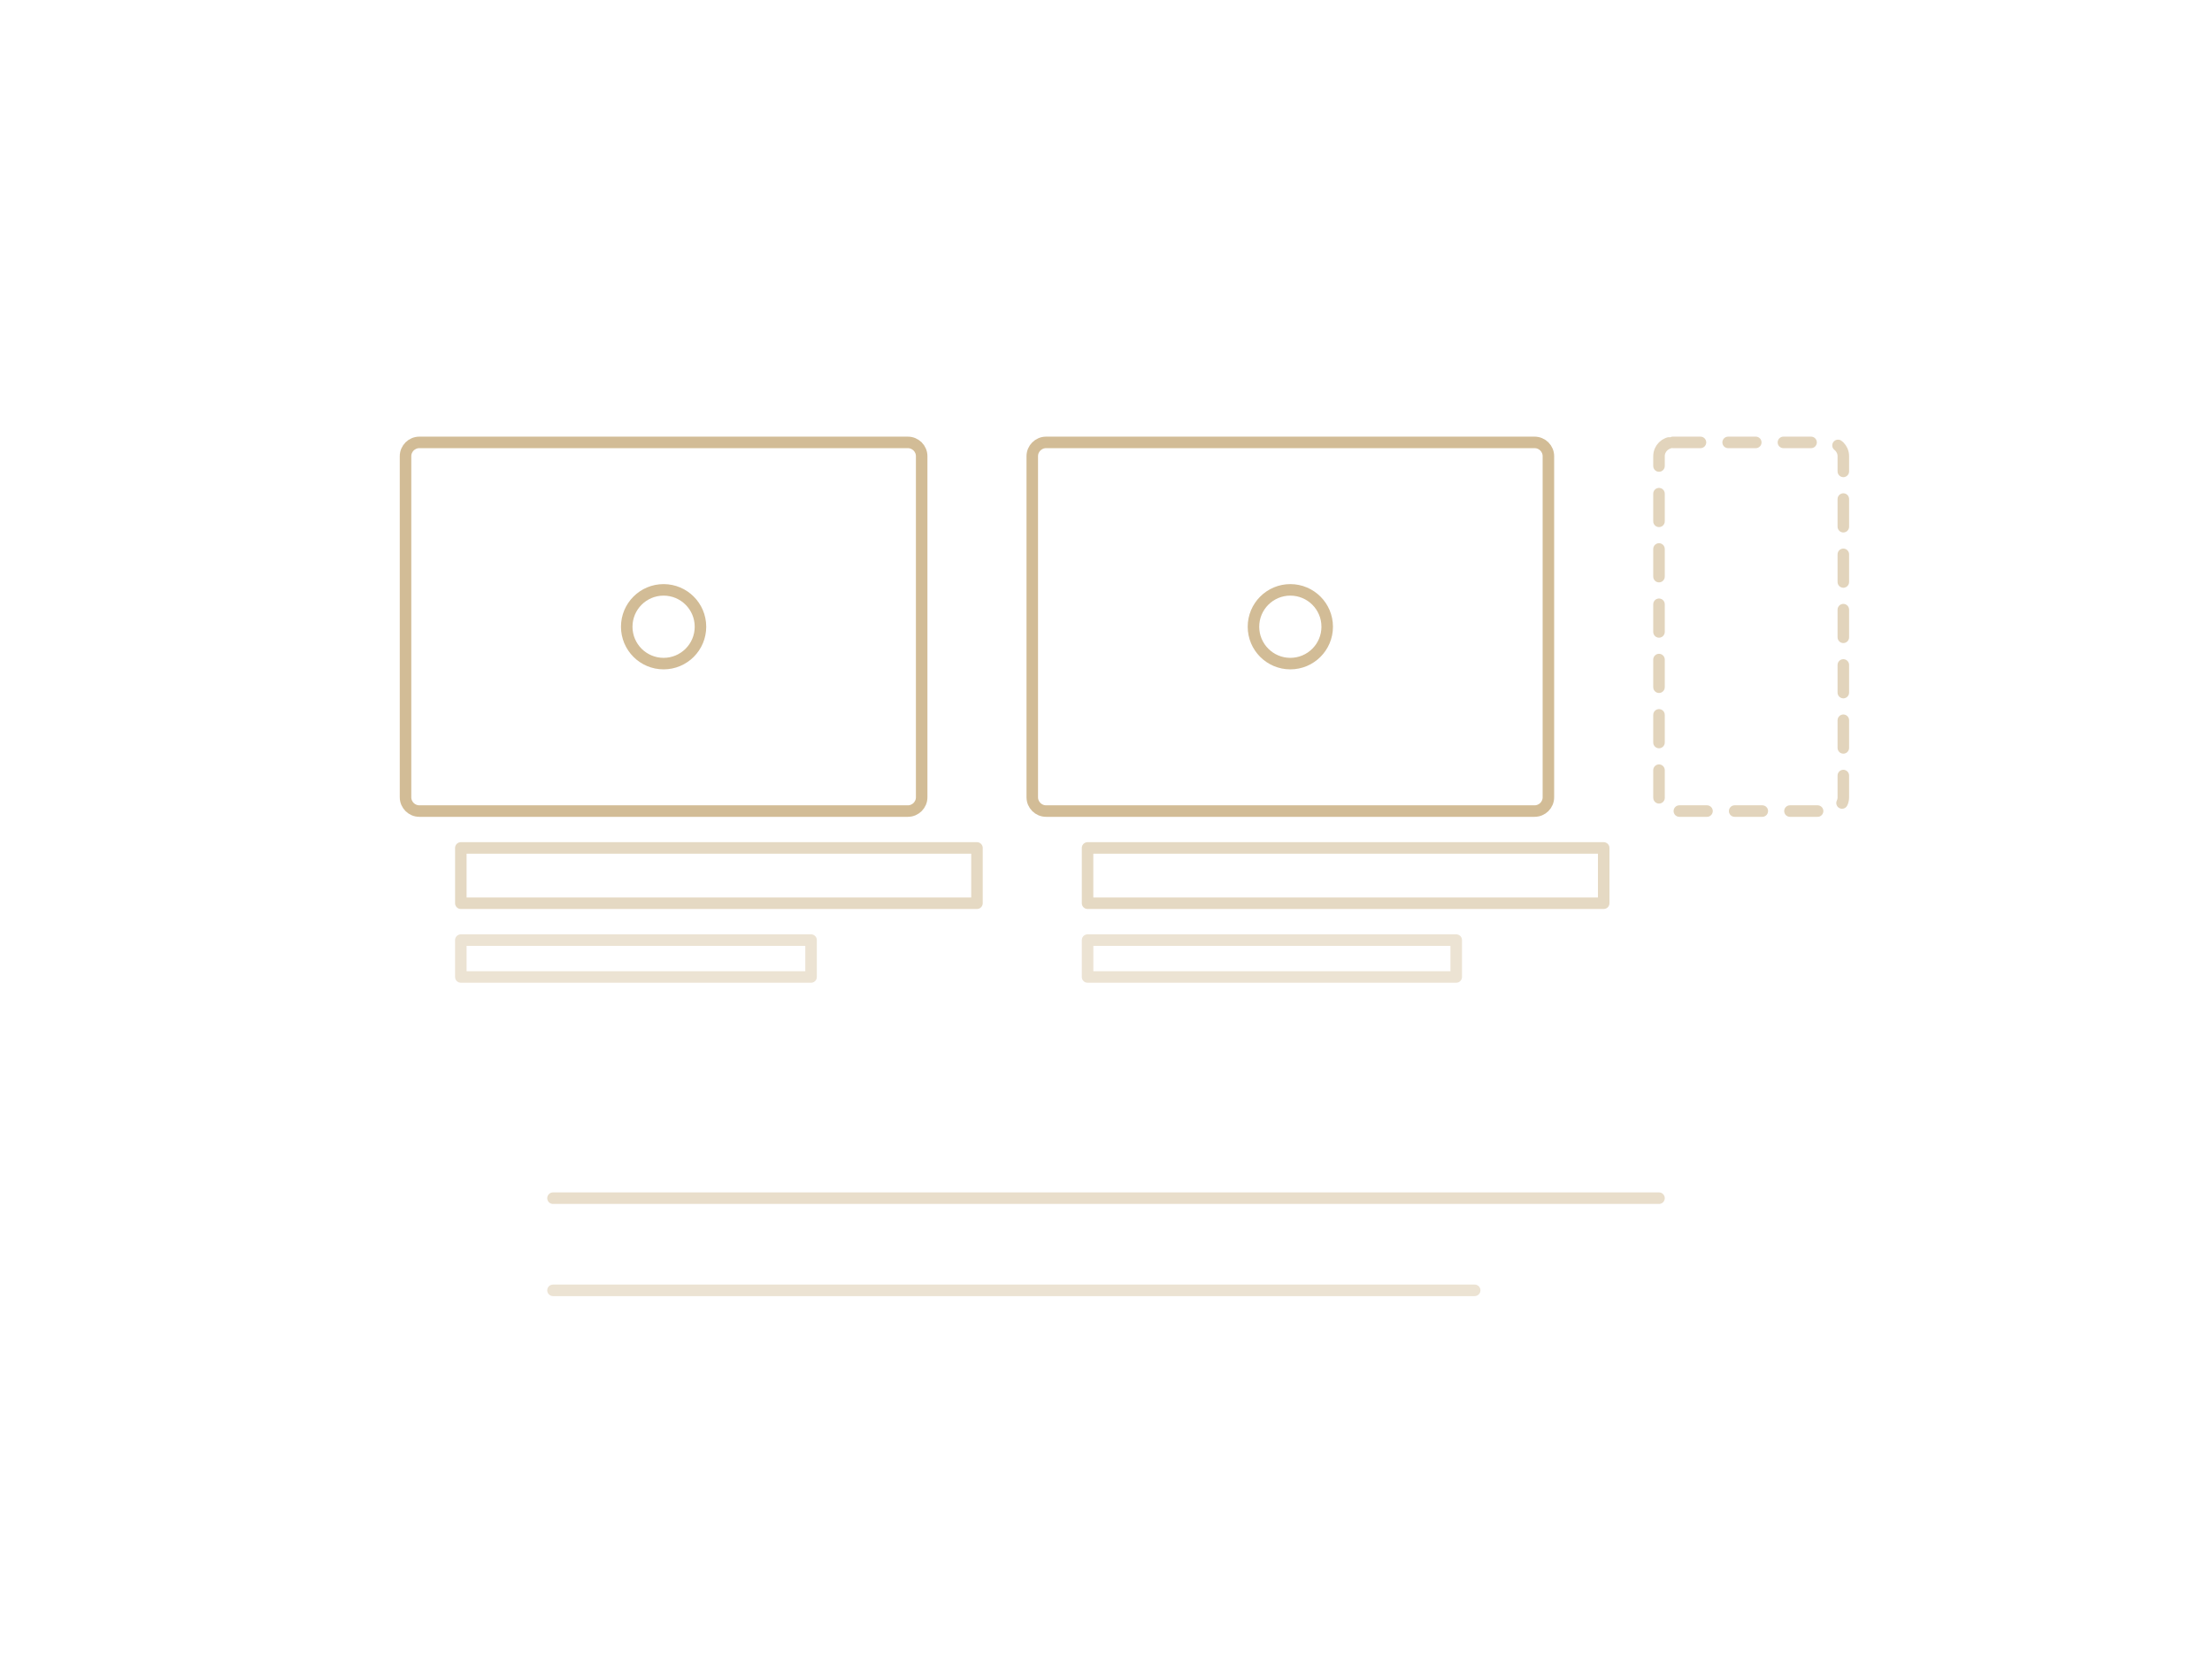
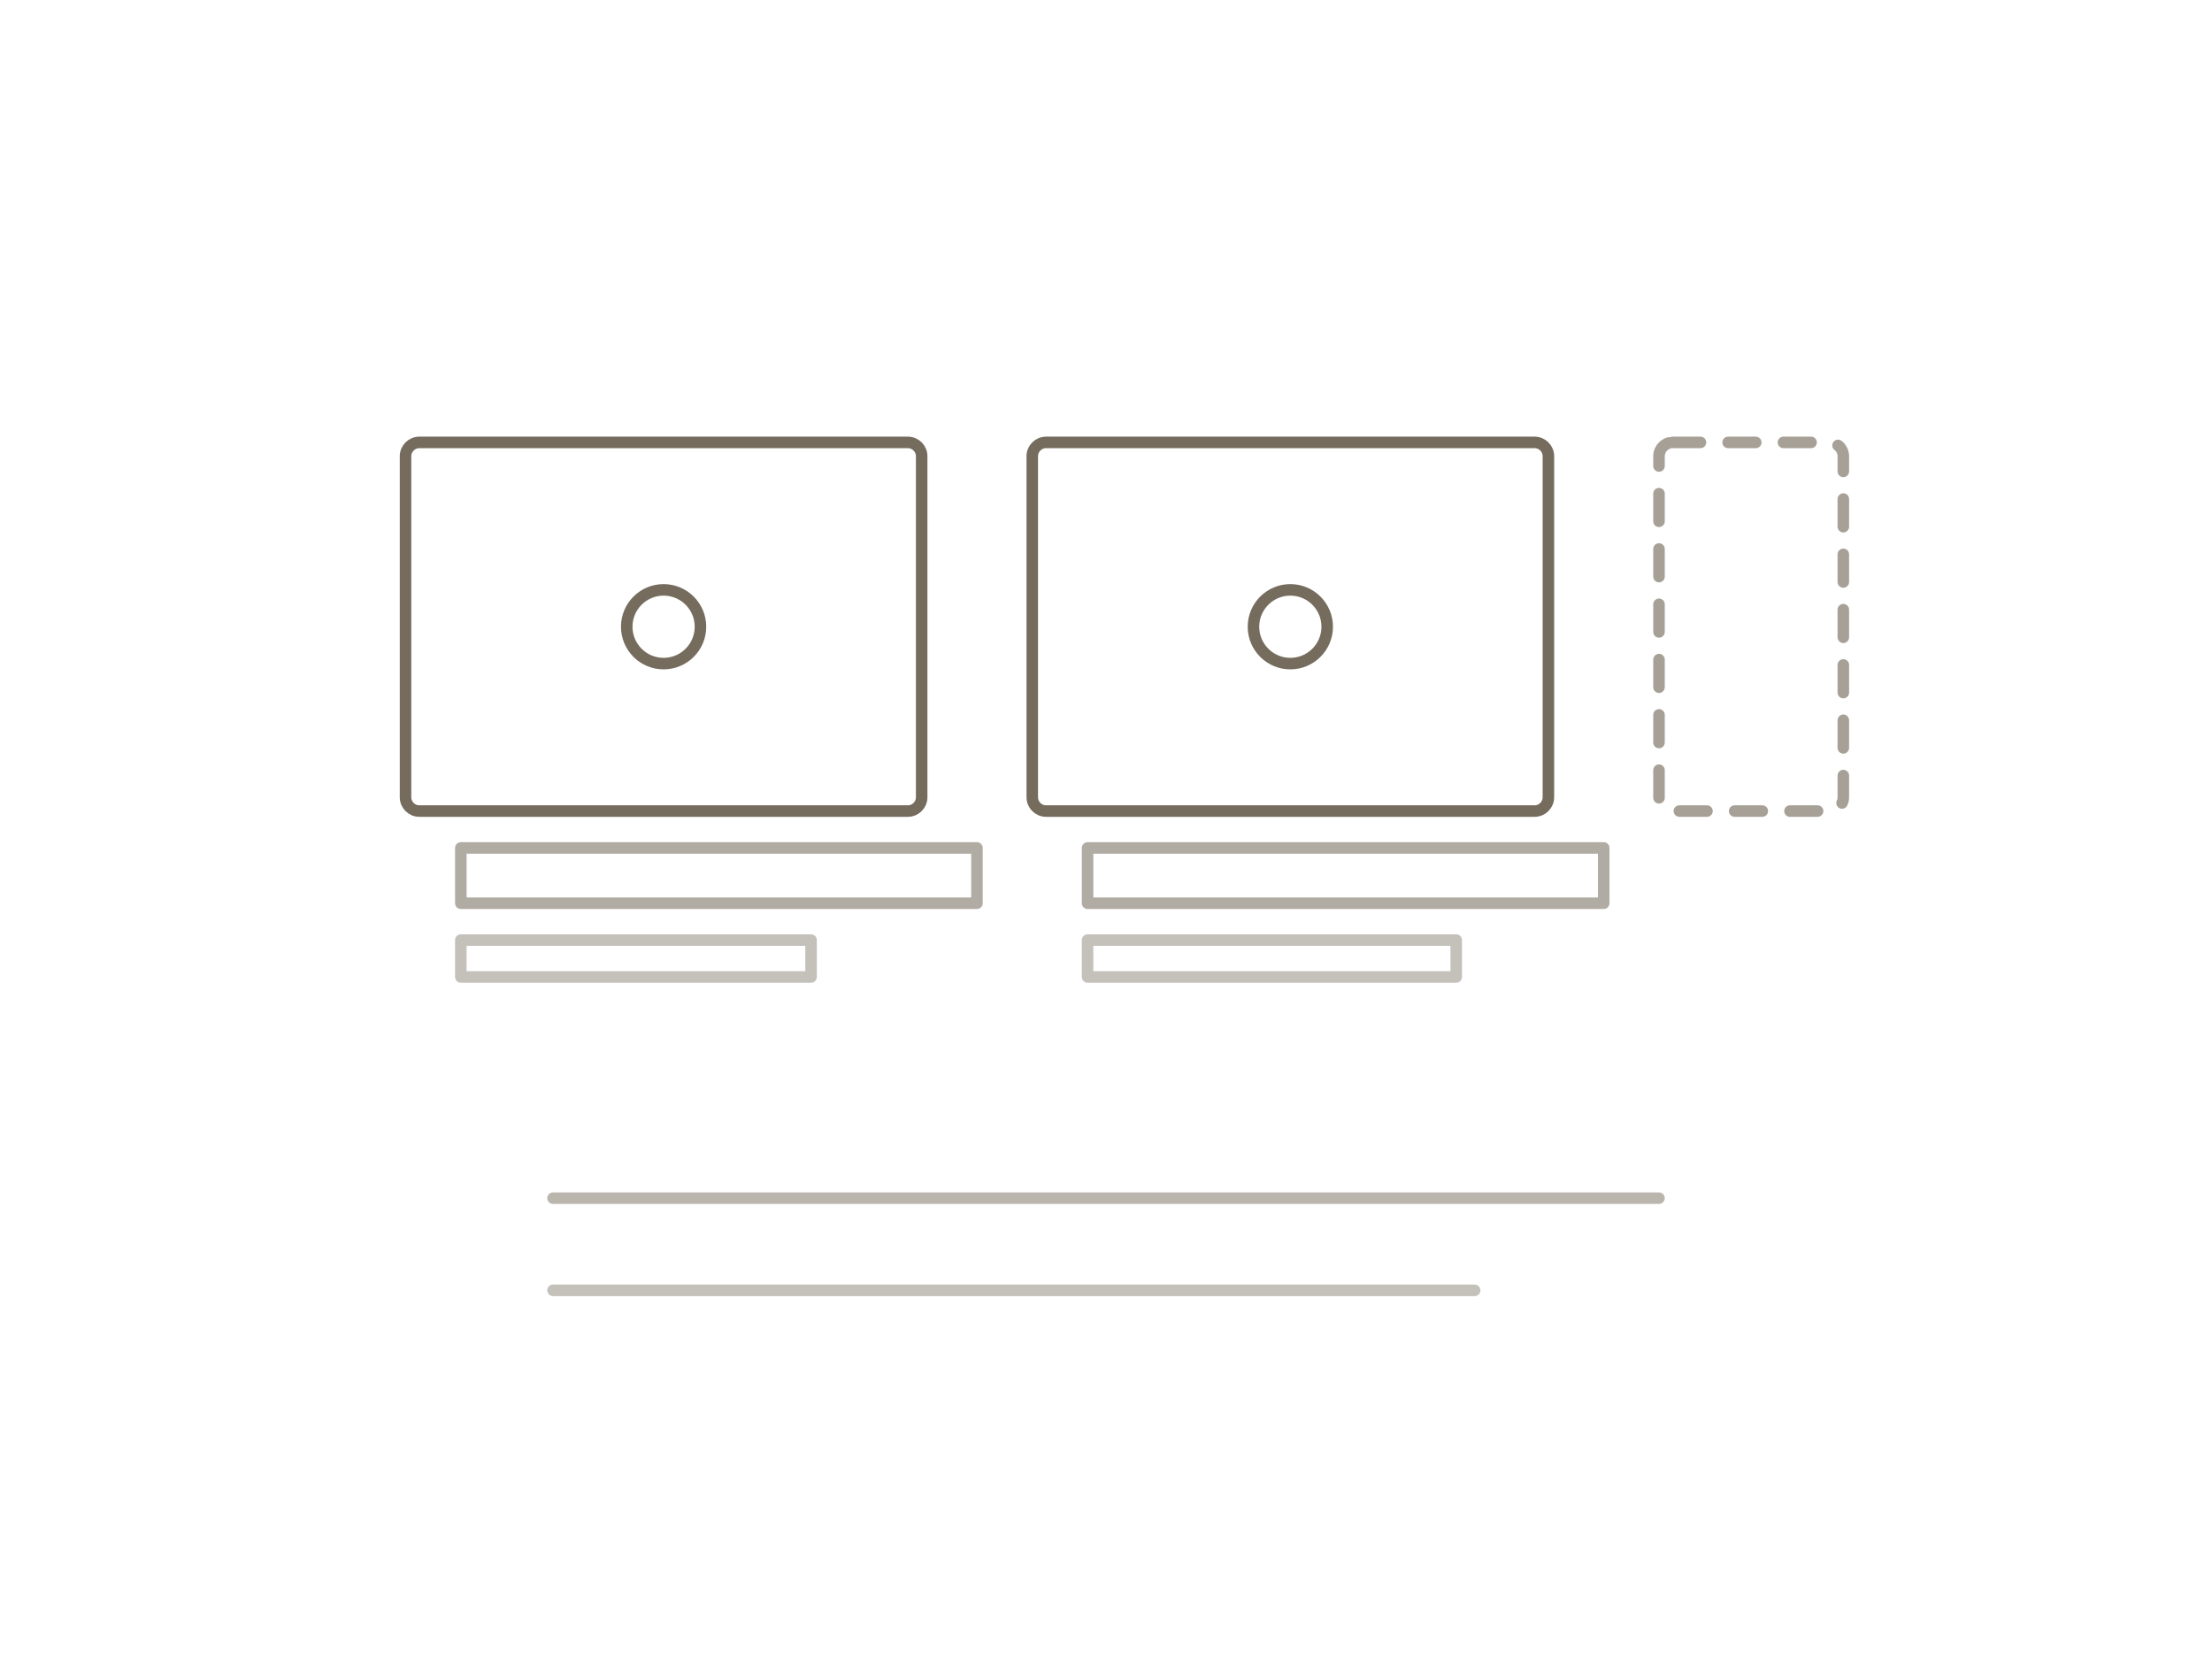
<svg xmlns="http://www.w3.org/2000/svg" viewBox="0 0 240 180" role="img" aria-label="No services yet">
-   <g fill="none" stroke="#BFA06A" stroke-linecap="round" stroke-linejoin="round" stroke-width="1.25">
+   <g fill="none" stroke="#3A2D18" stroke-linecap="round" stroke-linejoin="round" stroke-width="1.25">
    <rect x="44" y="48" width="56" height="40" rx="1.5" opacity="0.7" />
    <rect x="50" y="92" width="56" height="6" opacity="0.4" />
    <rect x="50" y="102" width="38" height="4" opacity="0.3" />
    <rect x="112" y="48" width="56" height="40" rx="1.5" opacity="0.7" />
    <rect x="118" y="92" width="56" height="6" opacity="0.4" />
    <rect x="118" y="102" width="40" height="4" opacity="0.3" />
    <rect x="180" y="48" width="20" height="40" rx="1.5" opacity="0.45" stroke-dasharray="3 3" />
    <line x1="60" y1="130" x2="180" y2="130" opacity="0.35" />
    <line x1="60" y1="140" x2="160" y2="140" opacity="0.3" />
    <circle cx="72" cy="68" r="4" opacity="0.7" />
    <circle cx="140" cy="68" r="4" opacity="0.7" />
  </g>
</svg>
